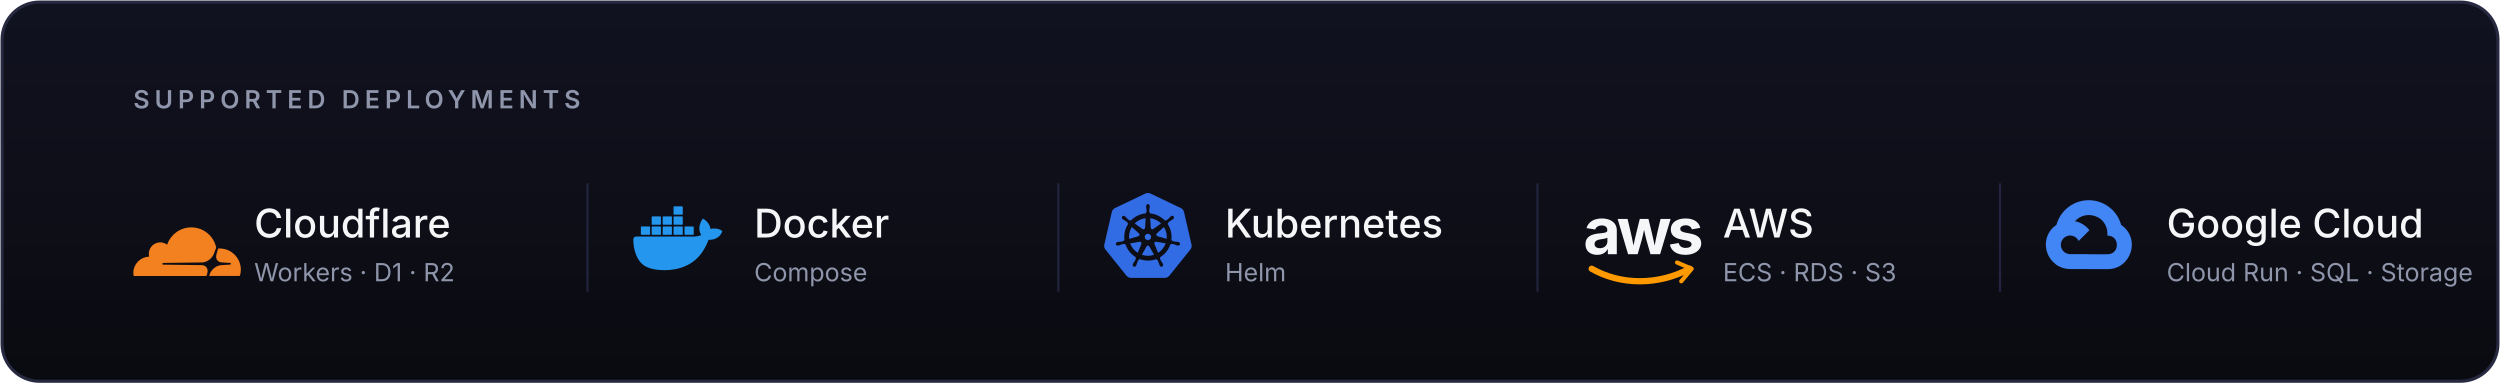
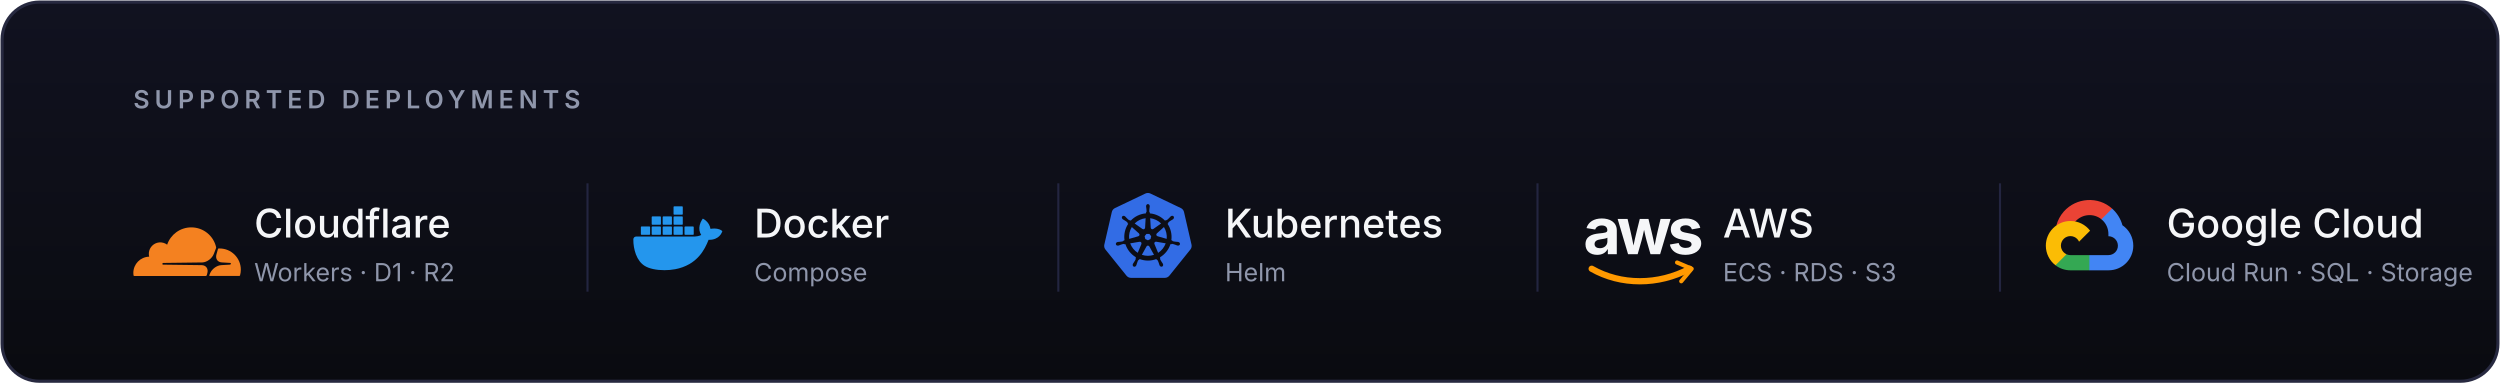
<svg xmlns="http://www.w3.org/2000/svg" width="1200" height="184" viewBox="0 0 1200 184" role="img" aria-labelledby="title description">
  <defs>
    <linearGradient id="frame" x1="0" y1="0" x2="0" y2="1">
      <stop offset="0" stop-color="#111220" />
      <stop offset="1" stop-color="#0a0b10" />
    </linearGradient>
  </defs>
  <rect x="1" y="1" width="1198" height="182" rx="18" fill="url(#frame)" stroke="#272940" stroke-width="1.5" />
  <text x="64" y="52" fill="#8f96ab" font-family="ui-sans-serif, -apple-system, BlinkMacSystemFont, 'Segoe UI', sans-serif" font-size="12" font-weight="600" letter-spacing="2.4">SUPPORTED DEPLOYMENTS</text>
  <g font-family="ui-sans-serif, -apple-system, BlinkMacSystemFont, 'Segoe UI', sans-serif">
    <g transform="translate(64 92)">
      <g transform="translate(0 3) scale(2.15)" fill="#f48120" aria-hidden="true">
        <path d="M16.509 16.845c.147-.507.091-.971-.155-1.315-.225-.316-.605-.499-1.062-.52l-8.659-.112a.156.156 0 0 1-.133-.071c-.028-.042-.035-.099-.021-.155.028-.084.112-.148.204-.156l8.736-.112c1.035-.049 2.16-.887 2.554-1.914l.499-1.301c.021-.056.029-.113.015-.168-.562-2.546-2.835-4.445-5.55-4.445-2.504 0-4.628 1.618-5.388 3.861-.493-.366-1.119-.562-1.794-.499-1.203.119-2.167 1.083-2.286 2.286-.028.31-.007.613.064.894C1.568 13.171 0 14.775 0 16.752c0 .175.014.351.035.527.014.083.084.147.169.147h15.981c.091 0 .176-.065.203-.155l.12-.427zm2.757-5.563c-.077 0-.161 0-.238.011-.057 0-.105.042-.127.098l-.338 1.174c-.147.507-.092.971.154 1.316.226.316.606.498 1.062.519l1.844.113c.056 0 .105.026.133.07.028.043.035.107.021.156-.028.084-.113.148-.204.155l-1.921.112c-1.041.049-2.158.887-2.553 1.914l-.141.358c-.028.071.021.142.099.142h6.598c.077 0 .147-.049.169-.126.112-.408.176-.837.176-1.28 0-2.603-2.125-4.727-4.734-4.727" />
      </g>
      <text x="58" y="22" fill="#f5f6f8" font-size="19" font-weight="500">Cloudflare</text>
      <text x="58" y="43" fill="#8f96ab" font-size="12" font-weight="400">Workers · D1 · R2</text>
    </g>
    <path d="M282 88V140" stroke="#232540" />
    <g transform="translate(304 92)">
      <g transform="translate(0 1) scale(1.78)" fill="#2496ed" aria-hidden="true">
        <path d="M13.983 11.078h2.119a.186.186 0 0 0 .186-.185V9.006a.186.186 0 0 0-.186-.186h-2.119a.185.185 0 0 0-.185.185v1.888c0 .102.083.185.185.185m-2.954-5.43h2.118a.186.186 0 0 0 .186-.186V3.574a.186.186 0 0 0-.186-.185h-2.118a.185.185 0 0 0-.185.185v1.888c0 .102.082.185.185.185m0 2.716h2.118a.187.187 0 0 0 .186-.186V6.29a.186.186 0 0 0-.186-.185h-2.118a.185.185 0 0 0-.185.185v1.887c0 .102.082.185.185.186m-2.93 0h2.12a.186.186 0 0 0 .184-.186V6.29a.185.185 0 0 0-.185-.185H8.1a.185.185 0 0 0-.185.185v1.887c0 .102.083.185.185.186m-2.964 0h2.119a.186.186 0 0 0 .185-.186V6.29a.185.185 0 0 0-.185-.185H5.136a.186.186 0 0 0-.186.185v1.887c0 .102.084.185.186.186m5.893 2.715h2.118a.186.186 0 0 0 .186-.185V9.006a.186.186 0 0 0-.186-.186h-2.118a.185.185 0 0 0-.185.185v1.888c0 .102.082.185.185.185m-2.93 0h2.12a.185.185 0 0 0 .184-.185V9.006a.185.185 0 0 0-.184-.186h-2.12a.185.185 0 0 0-.184.185v1.888c0 .102.083.185.185.185m-2.964 0h2.119a.185.185 0 0 0 .185-.185V9.006a.185.185 0 0 0-.184-.186h-2.12a.186.186 0 0 0-.186.186v1.887c0 .102.084.185.186.185m-2.92 0h2.12a.185.185 0 0 0 .184-.185V9.006a.185.185 0 0 0-.184-.186h-2.12a.185.185 0 0 0-.184.185v1.888c0 .102.082.185.185.185M23.763 9.89c-.065-.051-.672-.51-1.954-.51-.338.001-.676.03-1.01.087-.248-1.7-1.653-2.53-1.716-2.566l-.344-.199-.226.327c-.284.438-.49.922-.612 1.43-.23.97-.09 1.882.403 2.661-.595.332-1.55.413-1.744.42H.751a.751.751 0 0 0-.75.748 11.376 11.376 0 0 0 .692 4.062c.545 1.428 1.355 2.48 2.41 3.124 1.18.723 3.1 1.137 5.275 1.137.983.003 1.963-.086 2.93-.266a12.248 12.248 0 0 0 3.823-1.389c.98-.567 1.86-1.288 2.61-2.136 1.252-1.418 1.998-2.997 2.553-4.4h.221c1.372 0 2.215-.549 2.68-1.009.309-.293.55-.65.707-1.046l.098-.288Z" />
      </g>
      <text x="58" y="22" fill="#f5f6f8" font-size="19" font-weight="500">Docker</text>
      <text x="58" y="43" fill="#8f96ab" font-size="12" font-weight="400">Compose</text>
    </g>
    <path d="M508 88V140" stroke="#232540" />
    <g transform="translate(530 92)">
      <g transform="translate(0 0) scale(1.75)" fill="#326ce5" aria-hidden="true">
        <path d="M10.204 14.35l.007.01-.999 2.413a5.171 5.171 0 0 1-2.075-2.597l2.578-.437.004.005a.44.44 0 0 1 .484.606zm-.833-2.129a.44.44 0 0 0 .173-.756l.002-.011L7.585 9.7a5.143 5.143 0 0 0-.73 3.255l2.514-.725.002-.009zm1.145-1.98a.44.44 0 0 0 .699-.337l.01-.005.15-2.62a5.144 5.144 0 0 0-3.01 1.442l2.147 1.523.004-.002zm.76 2.75.723.349.722-.347.18-.78-.5-.623h-.804l-.5.623.179.779zm1.5-3.095a.44.44 0 0 0 .7.336l.008.003 2.134-1.513a5.188 5.188 0 0 0-2.992-1.442l.148 2.615.002.001zm10.876 5.97-5.773 7.181a1.6 1.6 0 0 1-1.248.594l-9.261.003a1.6 1.6 0 0 1-1.247-.596l-5.776-7.18a1.583 1.583 0 0 1-.307-1.34L2.1 5.573c.108-.47.425-.864.863-1.073L11.305.513a1.606 1.606 0 0 1 1.385 0l8.345 3.985c.438.209.755.604.863 1.073l2.062 8.955c.108.47-.005.963-.308 1.34zm-3.289-2.057c-.042-.01-.103-.026-.145-.034-.174-.033-.315-.025-.479-.038-.35-.037-.638-.067-.895-.148-.105-.04-.18-.165-.216-.216l-.201-.059a6.45 6.45 0 0 0-.105-2.332 6.465 6.465 0 0 0-.936-2.163c.052-.047.15-.133.177-.159.008-.09.001-.183.094-.282.197-.185.444-.338.743-.522.142-.084.273-.137.415-.242.032-.024.076-.062.11-.089.24-.191.295-.52.123-.736-.172-.216-.506-.236-.745-.045-.034.027-.08.062-.111.088-.134.116-.217.23-.33.35-.246.25-.45.458-.673.609-.097.056-.239.037-.303.033l-.19.135a6.545 6.545 0 0 0-4.146-2.003l-.012-.223c-.065-.062-.143-.115-.163-.25-.022-.268.015-.557.057-.905.023-.163.061-.298.068-.475.001-.04-.001-.099-.001-.142 0-.306-.224-.555-.5-.555-.275 0-.499.249-.499.555l.001.014c0 .041-.002.092 0 .128.006.177.044.312.067.475.042.348.078.637.056.906a.545.545 0 0 1-.162.258l-.012.211a6.424 6.424 0 0 0-4.166 2.003 8.373 8.373 0 0 1-.18-.128c-.09.012-.18.04-.297-.029-.223-.15-.427-.358-.673-.608-.113-.12-.195-.234-.329-.349-.03-.026-.077-.062-.111-.088a.594.594 0 0 0-.348-.132.481.481 0 0 0-.398.176c-.172.216-.117.546.123.737l.007.005.104.083c.142.105.272.159.414.242.299.185.546.338.743.522.076.082.09.226.1.288l.16.143a6.462 6.462 0 0 0-1.02 4.506l-.208.06c-.055.072-.133.184-.215.217-.257.081-.546.11-.895.147-.164.014-.305.006-.48.039-.037.007-.09.02-.133.03l-.004.002-.007.002c-.295.071-.484.342-.423.608.061.267.349.429.645.365l.007-.001.01-.003.129-.029c.17-.046.294-.113.448-.172.33-.118.604-.217.87-.256.112-.009.23.069.288.101l.217-.037a6.5 6.5 0 0 0 2.88 3.596l-.09.218c.033.084.069.199.044.282-.097.252-.263.517-.452.813-.091.136-.185.242-.268.399-.02.037-.045.095-.064.134-.128.275-.034.591.213.71.248.12.556-.007.69-.282v-.002c.02-.039.046-.09.062-.127.07-.162.094-.301.144-.458.132-.332.205-.68.387-.897.05-.06.13-.082.215-.105l.113-.205a6.453 6.453 0 0 0 4.609.012l.106.192c.086.028.18.042.256.155.136.232.229.507.342.84.05.156.074.295.145.457.016.037.043.09.062.129.133.276.442.402.69.282.247-.118.341-.435.213-.71-.02-.039-.045-.096-.065-.134-.083-.156-.177-.261-.268-.398-.19-.296-.346-.541-.443-.793-.04-.13.007-.21.038-.294-.018-.022-.059-.144-.083-.202a6.499 6.499 0 0 0 2.88-3.622c.064.01.176.03.213.038.075-.05.144-.114.28-.104.266.039.54.138.87.256.154.06.277.128.448.173.036.01.088.019.13.028l.009.003.007.001c.297.064.584-.098.645-.365.06-.266-.128-.537-.423-.608zM16.4 9.701l-1.95 1.746v.005a.44.44 0 0 0 .173.757l.003.01 2.526.728a5.199 5.199 0 0 0-.108-1.674A5.208 5.208 0 0 0 16.4 9.7zm-4.013 5.325a.437.437 0 0 0-.404-.232.44.44 0 0 0-.372.233h-.002l-1.268 2.292a5.164 5.164 0 0 0 3.326.003l-1.27-2.296h-.01zm1.888-1.293a.44.44 0 0 0-.27.036.44.44 0 0 0-.214.572l-.003.004 1.01 2.438a5.15 5.15 0 0 0 2.081-2.615l-2.6-.44-.004.005z" />
      </g>
      <text x="58" y="22" fill="#f5f6f8" font-size="19" font-weight="500">Kubernetes</text>
      <text x="58" y="43" fill="#8f96ab" font-size="12" font-weight="400">Helm</text>
    </g>
    <path d="M738 88V140" stroke="#232540" />
    <g transform="translate(760 92)">
      <g transform="translate(0 2)" aria-hidden="true">
        <text x="0" y="28" fill="#f5f6f8" font-size="31" font-weight="700" letter-spacing="-2">aws</text>
        <path d="M4 35c14 8 32 8 47 0" fill="none" stroke="#ff9900" stroke-linecap="round" stroke-width="3" />
        <path d="m45 32 7 3-5 6" fill="none" stroke="#ff9900" stroke-linecap="round" stroke-linejoin="round" stroke-width="2" />
      </g>
      <text x="67" y="22" fill="#f5f6f8" font-size="19" font-weight="500">AWS</text>
      <text x="67" y="43" fill="#8f96ab" font-size="12" font-weight="400">ECS · RDS · S3</text>
    </g>
    <path d="M960 88V140" stroke="#232540" />
    <g transform="translate(982 92)">
-       <g transform="translate(0 0) scale(1.72)" fill="#4285f4" aria-hidden="true">
-         <path d="M12.19 2.38a9.344 9.344 0 0 0-9.234 6.893c.053-.02-.055.013 0 0-3.875 2.551-3.922 8.11-.247 10.941l.006-.007-.007.03a6.717 6.717 0 0 0 4.077 1.356h5.173l.03.03h5.192c6.687.053 9.376-8.605 3.835-12.35a9.365 9.365 0 0 0-2.821-4.552l-.043.043.006-.05A9.344 9.344 0 0 0 12.19 2.38zm-.358 4.146c1.244-.04 2.518.368 3.486 1.15a5.186 5.186 0 0 1 1.862 4.078v.518c3.53-.07 3.53 5.262 0 5.193h-5.193l-.008.009v-.04H6.785a2.59 2.59 0 0 1-1.067-.23h.001a2.597 2.597 0 1 1 3.437-3.437l3.013-3.012A6.747 6.747 0 0 0 8.11 8.24c.018-.01.04-.026.054-.023a5.186 5.186 0 0 1 3.67-1.69z" />
+       <g transform="translate(0 4) scale(0.164)" aria-hidden="true">
+         <path d="M170.252,56.819 L192.505,34.566 L193.988,25.196 C153.437,-11.677 88.976,-7.496 52.421,33.92 C42.267,45.423 34.734,59.764 30.717,74.573 L38.687,73.45 L83.192,66.111 L86.628,62.597 C106.425,40.855 139.898,37.93 162.756,56.429 L170.252,56.819 Z" fill="#EA4335" />
+         <path d="M224.205,73.918 C219.09,55.082 208.589,38.149 193.988,25.196 L162.756,56.428 C175.944,67.204 183.457,83.438 183.135,100.465 L183.135,106.009 C198.486,106.009 210.932,118.454 210.932,133.805 C210.932,149.157 198.486,161.29 183.135,161.29 L127.464,161.29 L121.998,167.224 L121.998,200.564 L127.464,205.795 L183.135,205.795 C223.065,206.106 255.687,174.301 255.998,134.371 C256.186,110.168 244.253,87.478 224.205,73.918" fill="#4285F4" />
+         <path d="M71.87,205.796 L127.463,205.796 L127.463,161.29 L71.87,161.29 C67.909,161.289 64.073,160.438 60.471,158.792 L52.584,161.212 L30.175,183.465 L28.223,191.039 C40.79,200.528 56.123,205.864 71.87,205.796" fill="#34A853" />
+         <path d="M71.87,61.425 C31.939,61.663 -0.237,94.228 0.001,134.157 C0.134,156.456 10.548,177.446 28.223,191.038 L60.471,158.792 C46.48,152.47 40.263,136.006 46.584,122.016 C52.904,108.025 69.37,101.808 83.359,108.129 C89.524,110.913 94.461,115.852 97.246,122.016 L129.494,89.769 C115.773,71.832 94.453,61.344 71.87,61.425" fill="#FBBC05" />
      </g>
      <text x="58" y="22" fill="#f5f6f8" font-size="19" font-weight="500">Google Cloud</text>
      <text x="58" y="43" fill="#8f96ab" font-size="12" font-weight="400">Cloud Run · SQL · Storage</text>
    </g>
  </g>
</svg>
